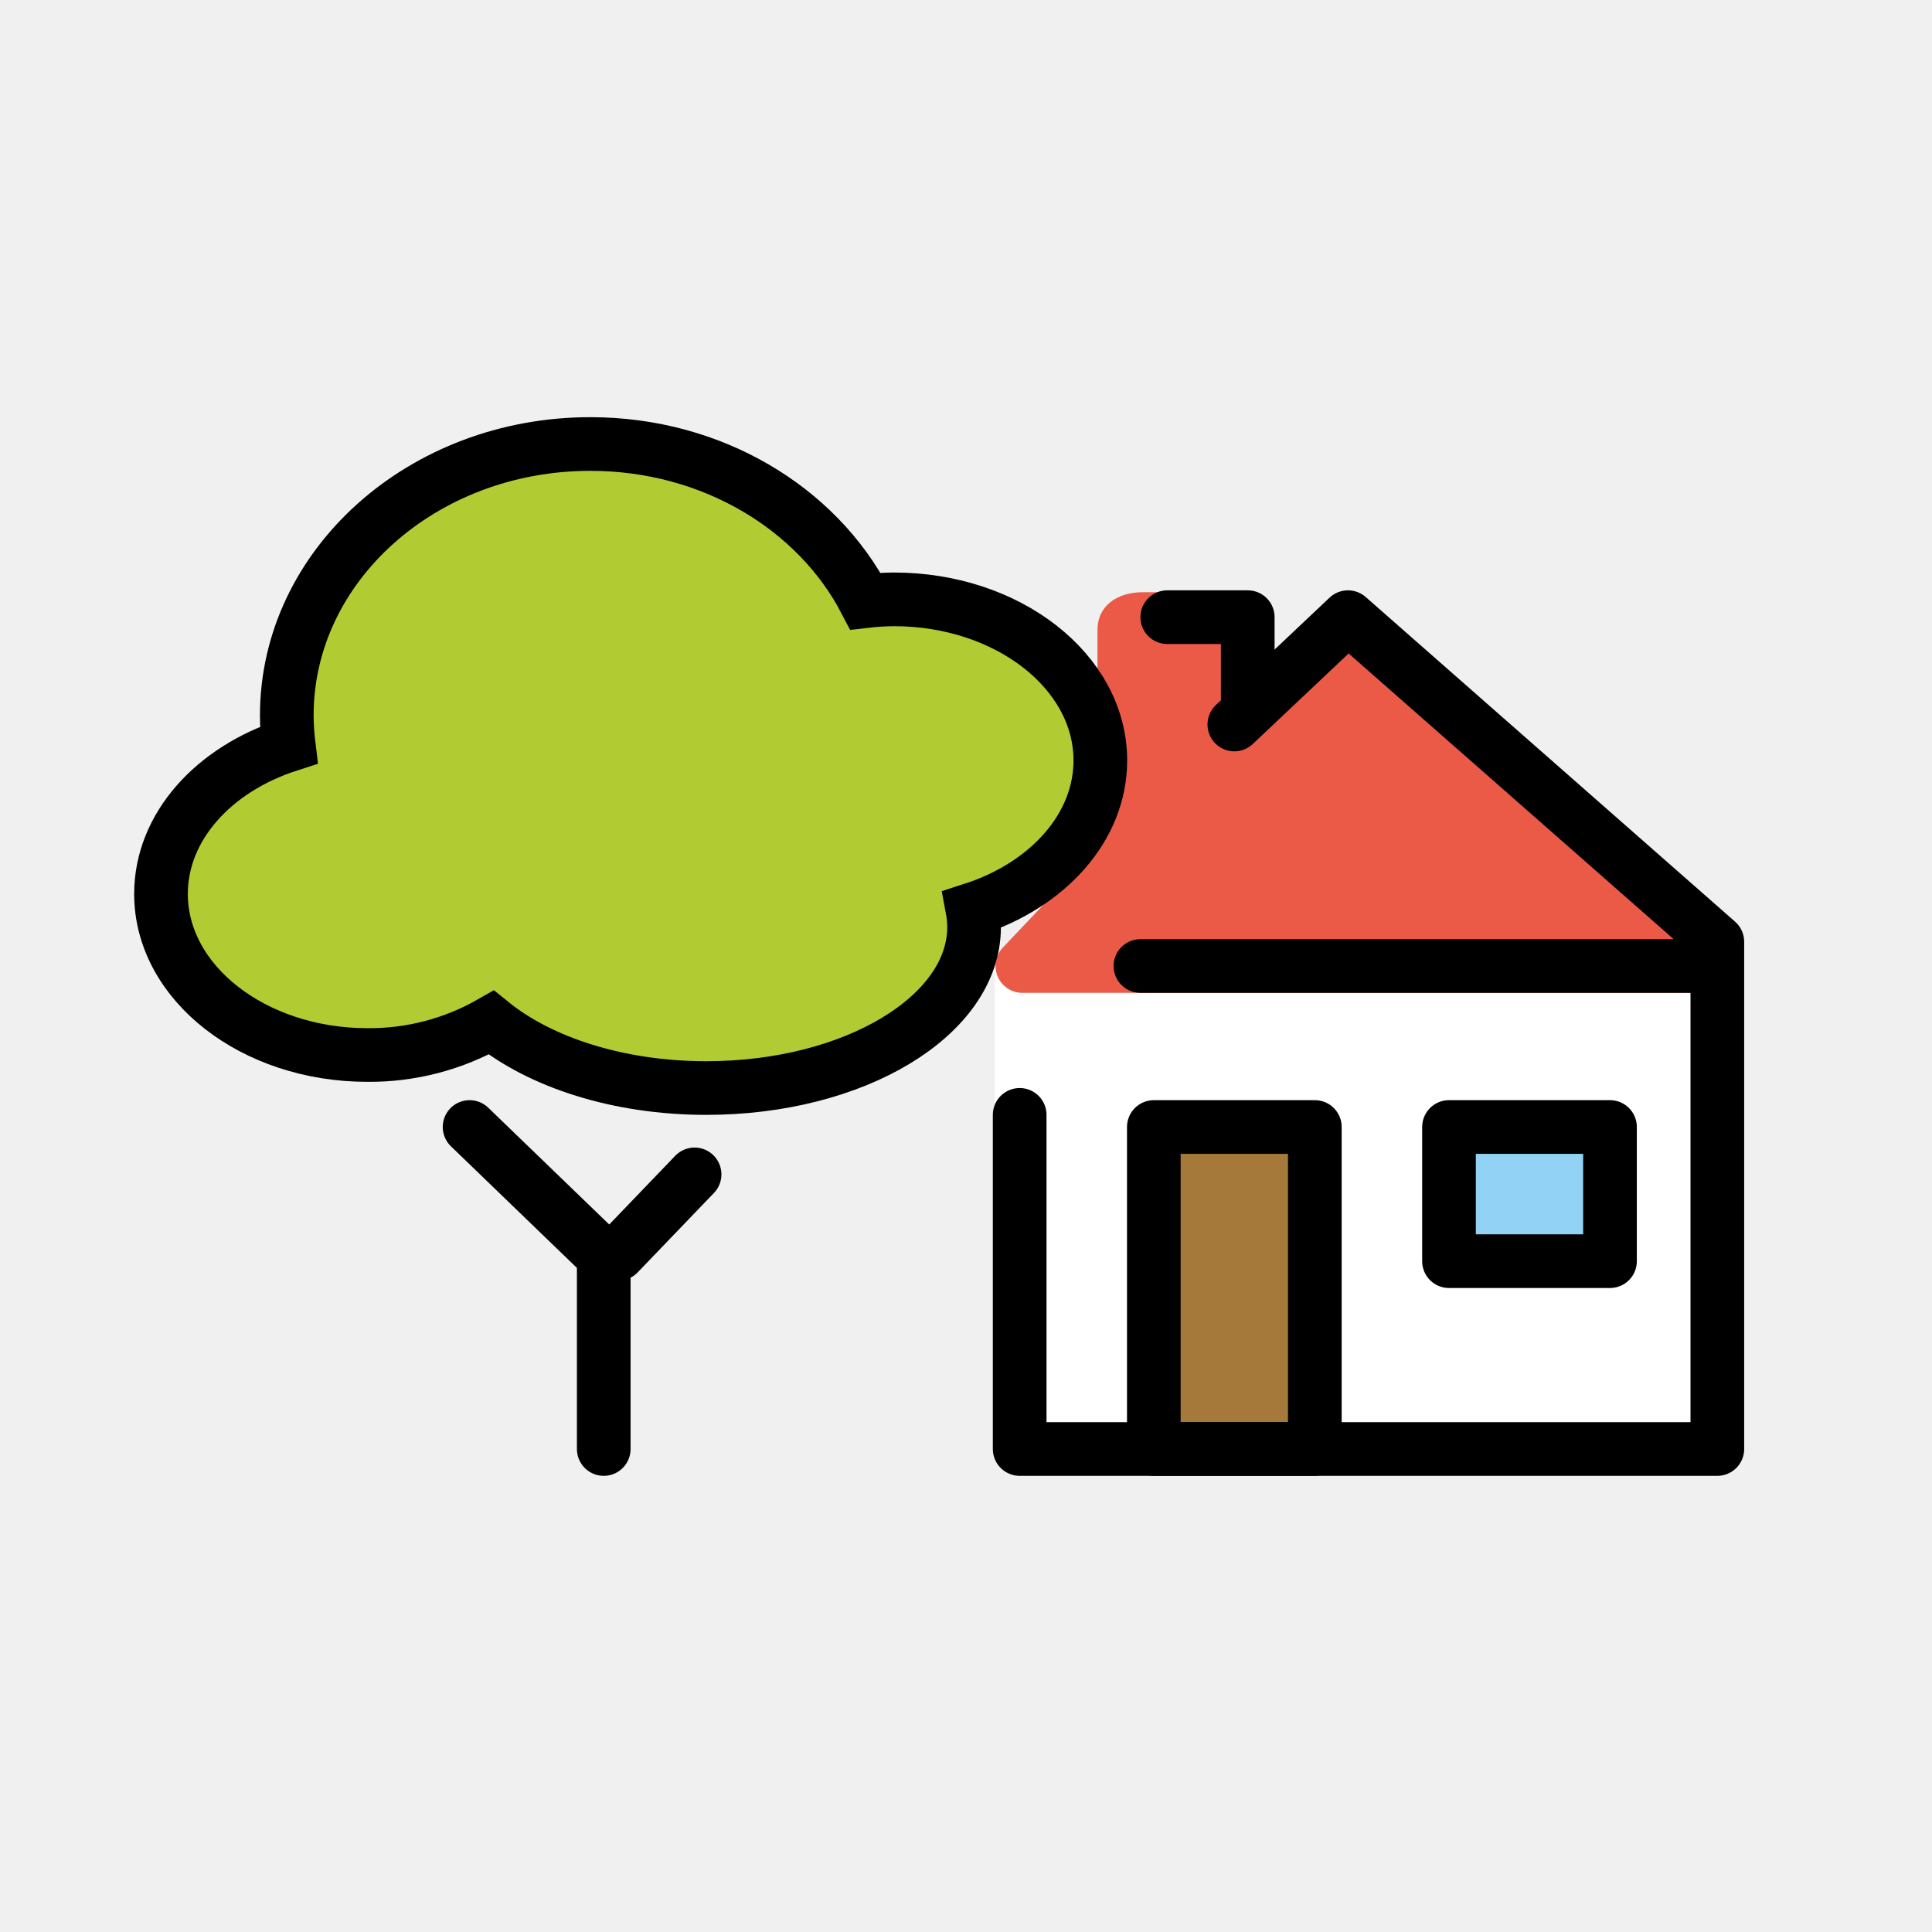
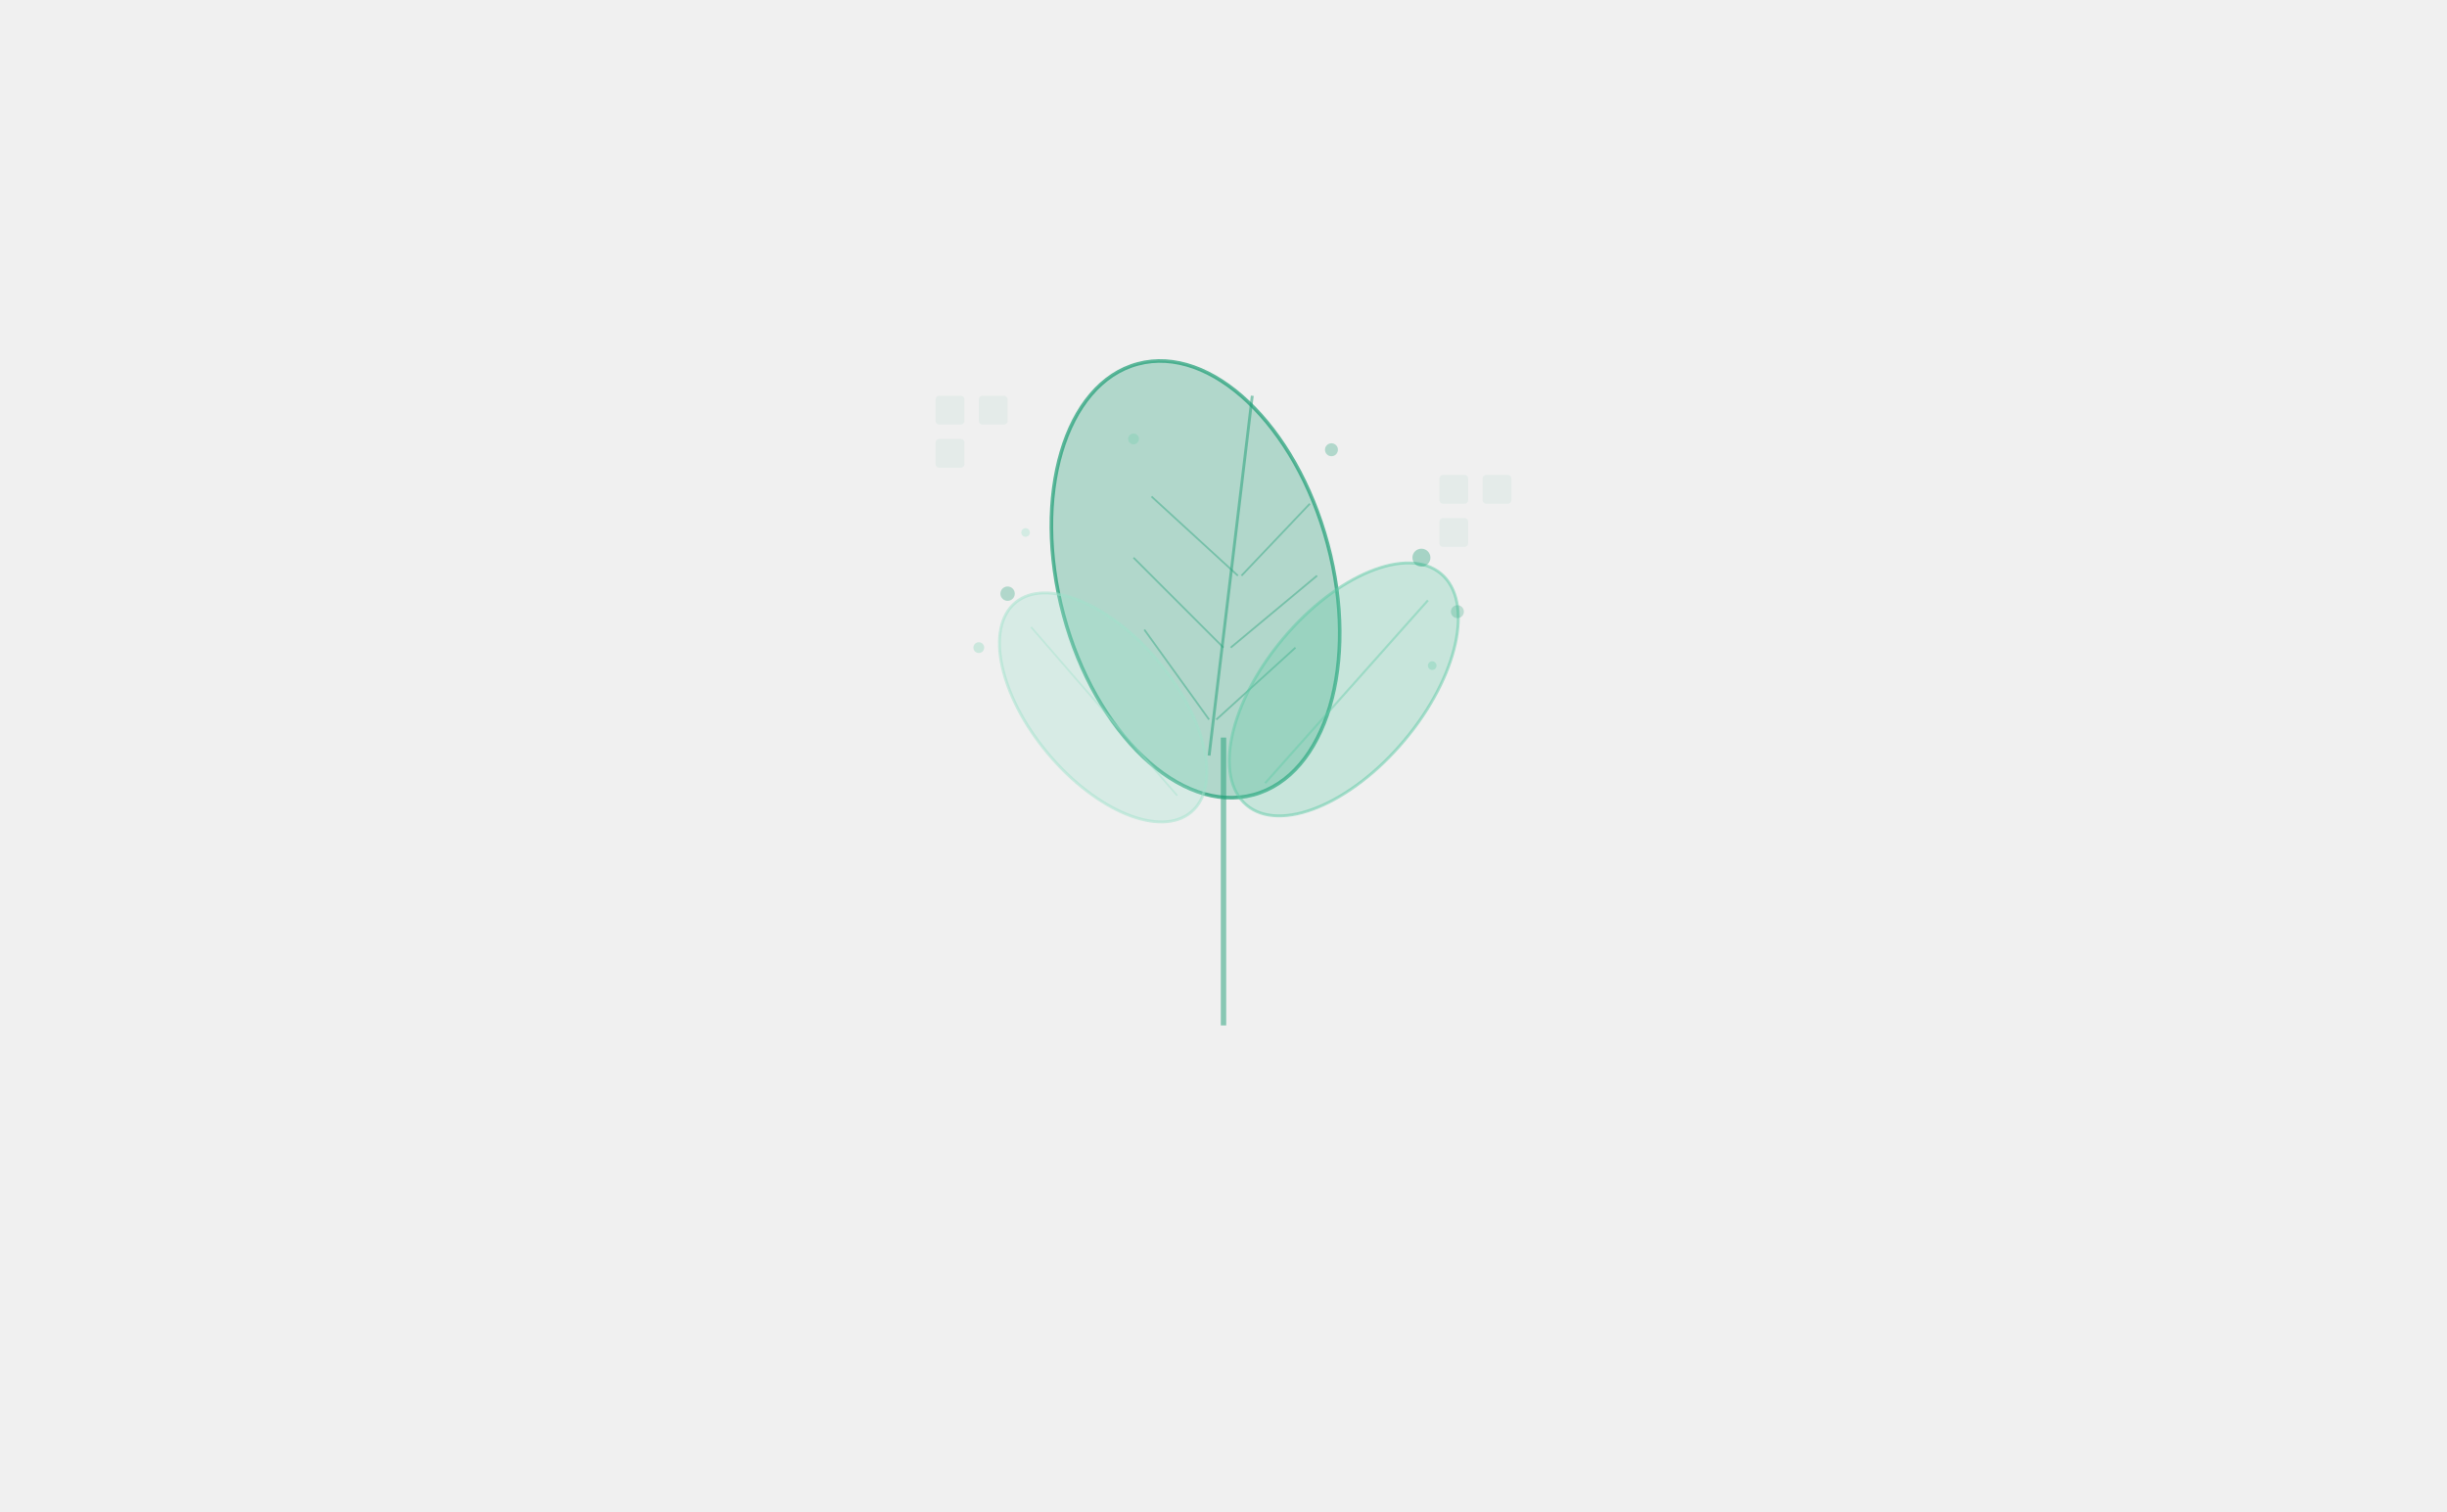
- <svg xmlns="http://www.w3.org/2000/svg" id="emoji" viewBox="0 0 72 72" version="1.1">
-   <g id="color">
-     <rect x="37.075" y="36.053" width="26.884" height="18.114" fill="#FFFFFF" />
-     <polygon fill="#EA5A47" stroke="#EA5A47" stroke-linecap="round" stroke-linejoin="round" stroke-miterlimit="10" stroke-width="2" points="50.235,23.2 38.1,36 63.5,36" />
-     <path fill="#EA5A47" d="M47.3,26l-6.4,6.059v-8.573c0-0.931,0.755-1.416,1.686-1.416h3.028 c0.931,0,1.686,0.485,1.686,1.416C47.3,23.486,47.3,26,47.3,26z" />
-     <rect x="43" y="42" width="6" height="12" fill="#A57939" />
-     <rect x="54" y="42" width="6" height="5" fill="#92D3F5" />
-     <path fill="#B1CC33" d="M41.006,28.339c0-3.312-3.445-6.003-7.694-6.003c-0.355,0.003-0.71,0.025-1.062,0.066 c-1.8-3.455-5.707-5.855-10.25-5.855c-6.248,0-11.312,4.529-11.312,10.114c0.001,0.369,0.025,0.738,0.07,1.104 C7.966,28.666,6,30.81,6,33.314c0,3.312,3.445,6.003,7.694,6.003c1.615,0.014,3.206-0.402,4.614-1.207 c1.818,1.477,4.726,2.438,8.015,2.438c5.511,0,9.978-2.688,9.978-6.003c-0.001-0.219-0.021-0.438-0.061-0.653 C39.036,32.99,41.006,30.845,41.006,28.339z" />
-   </g>
-   <g id="hair" />
-   <g id="skin" />
-   <g id="skin-shadow" />
-   <g id="line">
-     <polyline fill="none" stroke="#000000" stroke-linecap="round" stroke-linejoin="round" stroke-miterlimit="10" stroke-width="2" points="46,27 50.235,23 64,35.098 64,54 38,54 38,41.548" />
-     <rect x="43" y="42" width="6" height="12" fill="none" stroke="#000000" stroke-linecap="round" stroke-linejoin="round" stroke-miterlimit="10" stroke-width="2" />
-     <rect x="54" y="42" width="6" height="5" fill="none" stroke="#000000" stroke-linecap="round" stroke-linejoin="round" stroke-miterlimit="10" stroke-width="2" />
-     <polyline fill="none" stroke="#000000" stroke-linecap="round" stroke-linejoin="round" stroke-miterlimit="10" stroke-width="2" points="43.5,23 46.5,23 46.5,26" />
-     <path fill="none" stroke="#000000" stroke-miterlimit="10" stroke-width="2" d="M31.245,39.34" />
-     <polyline fill="none" stroke="#000000" stroke-linecap="round" stroke-linejoin="round" stroke-width="2" points="22.5,54 22.5,46.827 17.5,42" />
-     <line x1="23.041" x2="25.885" y1="46.727" y2="43.766" fill="none" stroke="#000000" stroke-linecap="round" stroke-linejoin="round" stroke-width="2" />
-     <path fill="none" stroke="#000000" stroke-linecap="round" stroke-miterlimit="10" stroke-width="2" d="M41.006,28.339 c0-3.312-3.445-6.003-7.694-6.003c-0.355,0.003-0.71,0.025-1.062,0.066c-1.8-3.455-5.707-5.855-10.25-5.855 c-6.248,0-11.312,4.529-11.312,10.114c0.001,0.369,0.025,0.738,0.07,1.104C7.966,28.666,6,30.81,6,33.314 c0,3.312,3.445,6.003,7.694,6.003c1.615,0.014,3.206-0.402,4.614-1.207c1.818,1.477,4.726,2.438,8.015,2.438 c5.511,0,9.978-2.688,9.978-6.003c-0.001-0.219-0.021-0.438-0.061-0.653 C39.036,32.99,41.006,30.845,41.006,28.339z" />
-     <line x1="63.5" x2="42.5" y1="36" y2="36" fill="none" stroke="#000000" stroke-linecap="round" stroke-linejoin="round" stroke-miterlimit="10" stroke-width="2" />
+ <svg xmlns="http://www.w3.org/2000/svg" width="100%" viewBox="0 0 680 420" role="img" style="">
+   <g transform="translate(340, 210)" style="fill:rgb(0, 0, 0);stroke:none;color:rgb(255, 255, 255);stroke-width:1px;stroke-linecap:butt;stroke-linejoin:miter;opacity:1;font-family:&quot;Anthropic Sans&quot;, -apple-system, BlinkMacSystemFont, &quot;Segoe UI&quot;, sans-serif;font-size:16px;font-weight:400;text-anchor:start;dominant-baseline:auto">
+     <line x1="0" y1="75" x2="0" y2="-5" stroke="#1D9E75" stroke-width="1.5" opacity="0.5" style="fill:rgb(0, 0, 0);stroke:rgb(29, 158, 117);color:rgb(255, 255, 255);stroke-width:1.5px;stroke-linecap:butt;stroke-linejoin:miter;opacity:0.5;font-family:&quot;Anthropic Sans&quot;, -apple-system, BlinkMacSystemFont, &quot;Segoe UI&quot;, sans-serif;font-size:16px;font-weight:400;text-anchor:start;dominant-baseline:auto" />
+     <g transform="translate(0, -20)" style="fill:rgb(0, 0, 0);stroke:none;color:rgb(255, 255, 255);stroke-width:1px;stroke-linecap:butt;stroke-linejoin:miter;opacity:1;font-family:&quot;Anthropic Sans&quot;, -apple-system, BlinkMacSystemFont, &quot;Segoe UI&quot;, sans-serif;font-size:16px;font-weight:400;text-anchor:start;dominant-baseline:auto">
+       <ellipse cx="0" cy="-30" rx="38" ry="62" transform="rotate(-15)" fill="#1D9E75" opacity="0.30" style="fill:rgb(29, 158, 117);stroke:none;color:rgb(255, 255, 255);stroke-width:1px;stroke-linecap:butt;stroke-linejoin:miter;opacity:0.3;font-family:&quot;Anthropic Sans&quot;, -apple-system, BlinkMacSystemFont, &quot;Segoe UI&quot;, sans-serif;font-size:16px;font-weight:400;text-anchor:start;dominant-baseline:auto" />
+       <ellipse cx="0" cy="-30" rx="38" ry="62" transform="rotate(-15)" fill="none" stroke="#1D9E75" stroke-width="1" opacity="0.7" style="fill:none;stroke:rgb(29, 158, 117);color:rgb(255, 255, 255);stroke-width:1px;stroke-linecap:butt;stroke-linejoin:miter;opacity:0.7;font-family:&quot;Anthropic Sans&quot;, -apple-system, BlinkMacSystemFont, &quot;Segoe UI&quot;, sans-serif;font-size:16px;font-weight:400;text-anchor:start;dominant-baseline:auto" />
+       <line x1="-4" y1="20" x2="8" y2="-80" stroke="#1D9E75" stroke-width="0.8" opacity="0.5" style="fill:rgb(0, 0, 0);stroke:rgb(29, 158, 117);color:rgb(255, 255, 255);stroke-width:0.8px;stroke-linecap:butt;stroke-linejoin:miter;opacity:0.5;font-family:&quot;Anthropic Sans&quot;, -apple-system, BlinkMacSystemFont, &quot;Segoe UI&quot;, sans-serif;font-size:16px;font-weight:400;text-anchor:start;dominant-baseline:auto" />
+       <line x1="-4" y1="10" x2="-22" y2="-15" stroke="#1D9E75" stroke-width="0.5" opacity="0.4" style="fill:rgb(0, 0, 0);stroke:rgb(29, 158, 117);color:rgb(255, 255, 255);stroke-width:0.5px;stroke-linecap:butt;stroke-linejoin:miter;opacity:0.4;font-family:&quot;Anthropic Sans&quot;, -apple-system, BlinkMacSystemFont, &quot;Segoe UI&quot;, sans-serif;font-size:16px;font-weight:400;text-anchor:start;dominant-baseline:auto" />
+       <line x1="0" y1="-10" x2="-25" y2="-35" stroke="#1D9E75" stroke-width="0.5" opacity="0.4" style="fill:rgb(0, 0, 0);stroke:rgb(29, 158, 117);color:rgb(255, 255, 255);stroke-width:0.5px;stroke-linecap:butt;stroke-linejoin:miter;opacity:0.4;font-family:&quot;Anthropic Sans&quot;, -apple-system, BlinkMacSystemFont, &quot;Segoe UI&quot;, sans-serif;font-size:16px;font-weight:400;text-anchor:start;dominant-baseline:auto" />
+       <line x1="4" y1="-30" x2="-20" y2="-52" stroke="#1D9E75" stroke-width="0.5" opacity="0.4" style="fill:rgb(0, 0, 0);stroke:rgb(29, 158, 117);color:rgb(255, 255, 255);stroke-width:0.5px;stroke-linecap:butt;stroke-linejoin:miter;opacity:0.4;font-family:&quot;Anthropic Sans&quot;, -apple-system, BlinkMacSystemFont, &quot;Segoe UI&quot;, sans-serif;font-size:16px;font-weight:400;text-anchor:start;dominant-baseline:auto" />
+       <line x1="-2" y1="10" x2="20" y2="-10" stroke="#1D9E75" stroke-width="0.5" opacity="0.4" style="fill:rgb(0, 0, 0);stroke:rgb(29, 158, 117);color:rgb(255, 255, 255);stroke-width:0.5px;stroke-linecap:butt;stroke-linejoin:miter;opacity:0.4;font-family:&quot;Anthropic Sans&quot;, -apple-system, BlinkMacSystemFont, &quot;Segoe UI&quot;, sans-serif;font-size:16px;font-weight:400;text-anchor:start;dominant-baseline:auto" />
+       <line x1="2" y1="-10" x2="26" y2="-30" stroke="#1D9E75" stroke-width="0.5" opacity="0.4" style="fill:rgb(0, 0, 0);stroke:rgb(29, 158, 117);color:rgb(255, 255, 255);stroke-width:0.5px;stroke-linecap:butt;stroke-linejoin:miter;opacity:0.4;font-family:&quot;Anthropic Sans&quot;, -apple-system, BlinkMacSystemFont, &quot;Segoe UI&quot;, sans-serif;font-size:16px;font-weight:400;text-anchor:start;dominant-baseline:auto" />
+       <line x1="5" y1="-30" x2="24" y2="-50" stroke="#1D9E75" stroke-width="0.5" opacity="0.4" style="fill:rgb(0, 0, 0);stroke:rgb(29, 158, 117);color:rgb(255, 255, 255);stroke-width:0.5px;stroke-linecap:butt;stroke-linejoin:miter;opacity:0.4;font-family:&quot;Anthropic Sans&quot;, -apple-system, BlinkMacSystemFont, &quot;Segoe UI&quot;, sans-serif;font-size:16px;font-weight:400;text-anchor:start;dominant-baseline:auto" />
+     </g>
+     <g transform="translate(18, 0) rotate(40)" style="fill:rgb(0, 0, 0);stroke:none;color:rgb(255, 255, 255);stroke-width:1px;stroke-linecap:butt;stroke-linejoin:miter;opacity:1;font-family:&quot;Anthropic Sans&quot;, -apple-system, BlinkMacSystemFont, &quot;Segoe UI&quot;, sans-serif;font-size:16px;font-weight:400;text-anchor:start;dominant-baseline:auto">
+       <ellipse cx="0" cy="-24" rx="22" ry="42" fill="#5DCAA5" opacity="0.28" style="fill:rgb(93, 202, 165);stroke:none;color:rgb(255, 255, 255);stroke-width:1px;stroke-linecap:butt;stroke-linejoin:miter;opacity:0.28;font-family:&quot;Anthropic Sans&quot;, -apple-system, BlinkMacSystemFont, &quot;Segoe UI&quot;, sans-serif;font-size:16px;font-weight:400;text-anchor:start;dominant-baseline:auto" />
+       <ellipse cx="0" cy="-24" rx="22" ry="42" fill="none" stroke="#5DCAA5" stroke-width="0.8" opacity="0.5" style="fill:none;stroke:rgb(93, 202, 165);color:rgb(255, 255, 255);stroke-width:0.8px;stroke-linecap:butt;stroke-linejoin:miter;opacity:0.5;font-family:&quot;Anthropic Sans&quot;, -apple-system, BlinkMacSystemFont, &quot;Segoe UI&quot;, sans-serif;font-size:16px;font-weight:400;text-anchor:start;dominant-baseline:auto" />
+       <line x1="0" y1="10" x2="2" y2="-58" stroke="#5DCAA5" stroke-width="0.6" opacity="0.4" style="fill:rgb(0, 0, 0);stroke:rgb(93, 202, 165);color:rgb(255, 255, 255);stroke-width:0.6px;stroke-linecap:butt;stroke-linejoin:miter;opacity:0.4;font-family:&quot;Anthropic Sans&quot;, -apple-system, BlinkMacSystemFont, &quot;Segoe UI&quot;, sans-serif;font-size:16px;font-weight:400;text-anchor:start;dominant-baseline:auto" />
+     </g>
+     <g transform="translate(-18, 5) rotate(-40)" style="fill:rgb(0, 0, 0);stroke:none;color:rgb(255, 255, 255);stroke-width:1px;stroke-linecap:butt;stroke-linejoin:miter;opacity:1;font-family:&quot;Anthropic Sans&quot;, -apple-system, BlinkMacSystemFont, &quot;Segoe UI&quot;, sans-serif;font-size:16px;font-weight:400;text-anchor:start;dominant-baseline:auto">
+       <ellipse cx="0" cy="-24" rx="20" ry="38" fill="#9FE1CB" opacity="0.30" style="fill:rgb(159, 225, 203);stroke:none;color:rgb(255, 255, 255);stroke-width:1px;stroke-linecap:butt;stroke-linejoin:miter;opacity:0.3;font-family:&quot;Anthropic Sans&quot;, -apple-system, BlinkMacSystemFont, &quot;Segoe UI&quot;, sans-serif;font-size:16px;font-weight:400;text-anchor:start;dominant-baseline:auto" />
+       <ellipse cx="0" cy="-24" rx="20" ry="38" fill="none" stroke="#9FE1CB" stroke-width="0.8" opacity="0.5" style="fill:none;stroke:rgb(159, 225, 203);color:rgb(255, 255, 255);stroke-width:0.8px;stroke-linecap:butt;stroke-linejoin:miter;opacity:0.5;font-family:&quot;Anthropic Sans&quot;, -apple-system, BlinkMacSystemFont, &quot;Segoe UI&quot;, sans-serif;font-size:16px;font-weight:400;text-anchor:start;dominant-baseline:auto" />
+       <line x1="0" y1="8" x2="-1" y2="-54" stroke="#9FE1CB" stroke-width="0.5" opacity="0.4" style="fill:rgb(0, 0, 0);stroke:rgb(159, 225, 203);color:rgb(255, 255, 255);stroke-width:0.5px;stroke-linecap:butt;stroke-linejoin:miter;opacity:0.4;font-family:&quot;Anthropic Sans&quot;, -apple-system, BlinkMacSystemFont, &quot;Segoe UI&quot;, sans-serif;font-size:16px;font-weight:400;text-anchor:start;dominant-baseline:auto" />
+     </g>
+     <circle cx="55" cy="-55" r="2.5" fill="#1D9E75" opacity="0.35" style="fill:rgb(29, 158, 117);stroke:none;color:rgb(255, 255, 255);stroke-width:1px;stroke-linecap:butt;stroke-linejoin:miter;opacity:0.35;font-family:&quot;Anthropic Sans&quot;, -apple-system, BlinkMacSystemFont, &quot;Segoe UI&quot;, sans-serif;font-size:16px;font-weight:400;text-anchor:start;dominant-baseline:auto" />
+     <circle cx="65" cy="-40" r="1.8" fill="#1D9E75" opacity="0.25" style="fill:rgb(29, 158, 117);stroke:none;color:rgb(255, 255, 255);stroke-width:1px;stroke-linecap:butt;stroke-linejoin:miter;opacity:0.25;font-family:&quot;Anthropic Sans&quot;, -apple-system, BlinkMacSystemFont, &quot;Segoe UI&quot;, sans-serif;font-size:16px;font-weight:400;text-anchor:start;dominant-baseline:auto" />
+     <circle cx="58" cy="-25" r="1.2" fill="#5DCAA5" opacity="0.3" style="fill:rgb(93, 202, 165);stroke:none;color:rgb(255, 255, 255);stroke-width:1px;stroke-linecap:butt;stroke-linejoin:miter;opacity:0.3;font-family:&quot;Anthropic Sans&quot;, -apple-system, BlinkMacSystemFont, &quot;Segoe UI&quot;, sans-serif;font-size:16px;font-weight:400;text-anchor:start;dominant-baseline:auto" />
+     <circle cx="-60" cy="-45" r="2" fill="#1D9E75" opacity="0.3" style="fill:rgb(29, 158, 117);stroke:none;color:rgb(255, 255, 255);stroke-width:1px;stroke-linecap:butt;stroke-linejoin:miter;opacity:0.3;font-family:&quot;Anthropic Sans&quot;, -apple-system, BlinkMacSystemFont, &quot;Segoe UI&quot;, sans-serif;font-size:16px;font-weight:400;text-anchor:start;dominant-baseline:auto" />
+     <circle cx="-68" cy="-30" r="1.5" fill="#5DCAA5" opacity="0.25" style="fill:rgb(93, 202, 165);stroke:none;color:rgb(255, 255, 255);stroke-width:1px;stroke-linecap:butt;stroke-linejoin:miter;opacity:0.25;font-family:&quot;Anthropic Sans&quot;, -apple-system, BlinkMacSystemFont, &quot;Segoe UI&quot;, sans-serif;font-size:16px;font-weight:400;text-anchor:start;dominant-baseline:auto" />
+     <circle cx="-55" cy="-62" r="1.2" fill="#9FE1CB" opacity="0.35" style="fill:rgb(159, 225, 203);stroke:none;color:rgb(255, 255, 255);stroke-width:1px;stroke-linecap:butt;stroke-linejoin:miter;opacity:0.35;font-family:&quot;Anthropic Sans&quot;, -apple-system, BlinkMacSystemFont, &quot;Segoe UI&quot;, sans-serif;font-size:16px;font-weight:400;text-anchor:start;dominant-baseline:auto" />
+     <circle cx="30" cy="-85" r="1.8" fill="#1D9E75" opacity="0.3" style="fill:rgb(29, 158, 117);stroke:none;color:rgb(255, 255, 255);stroke-width:1px;stroke-linecap:butt;stroke-linejoin:miter;opacity:0.3;font-family:&quot;Anthropic Sans&quot;, -apple-system, BlinkMacSystemFont, &quot;Segoe UI&quot;, sans-serif;font-size:16px;font-weight:400;text-anchor:start;dominant-baseline:auto" />
+     <circle cx="-25" cy="-88" r="1.5" fill="#5DCAA5" opacity="0.25" style="fill:rgb(93, 202, 165);stroke:none;color:rgb(255, 255, 255);stroke-width:1px;stroke-linecap:butt;stroke-linejoin:miter;opacity:0.25;font-family:&quot;Anthropic Sans&quot;, -apple-system, BlinkMacSystemFont, &quot;Segoe UI&quot;, sans-serif;font-size:16px;font-weight:400;text-anchor:start;dominant-baseline:auto" />
+     <rect x="-80" y="-100" width="8" height="8" rx="1" fill="#1D9E75" opacity="0.06" style="fill:rgb(29, 158, 117);stroke:none;color:rgb(255, 255, 255);stroke-width:1px;stroke-linecap:butt;stroke-linejoin:miter;opacity:0.06;font-family:&quot;Anthropic Sans&quot;, -apple-system, BlinkMacSystemFont, &quot;Segoe UI&quot;, sans-serif;font-size:16px;font-weight:400;text-anchor:start;dominant-baseline:auto" />
+     <rect x="-68" y="-100" width="8" height="8" rx="1" fill="#1D9E75" opacity="0.06" style="fill:rgb(29, 158, 117);stroke:none;color:rgb(255, 255, 255);stroke-width:1px;stroke-linecap:butt;stroke-linejoin:miter;opacity:0.06;font-family:&quot;Anthropic Sans&quot;, -apple-system, BlinkMacSystemFont, &quot;Segoe UI&quot;, sans-serif;font-size:16px;font-weight:400;text-anchor:start;dominant-baseline:auto" />
+     <rect x="-80" y="-88" width="8" height="8" rx="1" fill="#1D9E75" opacity="0.06" style="fill:rgb(29, 158, 117);stroke:none;color:rgb(255, 255, 255);stroke-width:1px;stroke-linecap:butt;stroke-linejoin:miter;opacity:0.06;font-family:&quot;Anthropic Sans&quot;, -apple-system, BlinkMacSystemFont, &quot;Segoe UI&quot;, sans-serif;font-size:16px;font-weight:400;text-anchor:start;dominant-baseline:auto" />
+     <rect x="60" y="-78" width="8" height="8" rx="1" fill="#1D9E75" opacity="0.06" style="fill:rgb(29, 158, 117);stroke:none;color:rgb(255, 255, 255);stroke-width:1px;stroke-linecap:butt;stroke-linejoin:miter;opacity:0.06;font-family:&quot;Anthropic Sans&quot;, -apple-system, BlinkMacSystemFont, &quot;Segoe UI&quot;, sans-serif;font-size:16px;font-weight:400;text-anchor:start;dominant-baseline:auto" />
+     <rect x="72" y="-78" width="8" height="8" rx="1" fill="#1D9E75" opacity="0.06" style="fill:rgb(29, 158, 117);stroke:none;color:rgb(255, 255, 255);stroke-width:1px;stroke-linecap:butt;stroke-linejoin:miter;opacity:0.06;font-family:&quot;Anthropic Sans&quot;, -apple-system, BlinkMacSystemFont, &quot;Segoe UI&quot;, sans-serif;font-size:16px;font-weight:400;text-anchor:start;dominant-baseline:auto" />
+     <rect x="60" y="-66" width="8" height="8" rx="1" fill="#1D9E75" opacity="0.06" style="fill:rgb(29, 158, 117);stroke:none;color:rgb(255, 255, 255);stroke-width:1px;stroke-linecap:butt;stroke-linejoin:miter;opacity:0.06;font-family:&quot;Anthropic Sans&quot;, -apple-system, BlinkMacSystemFont, &quot;Segoe UI&quot;, sans-serif;font-size:16px;font-weight:400;text-anchor:start;dominant-baseline:auto" />
  </g>
</svg>
